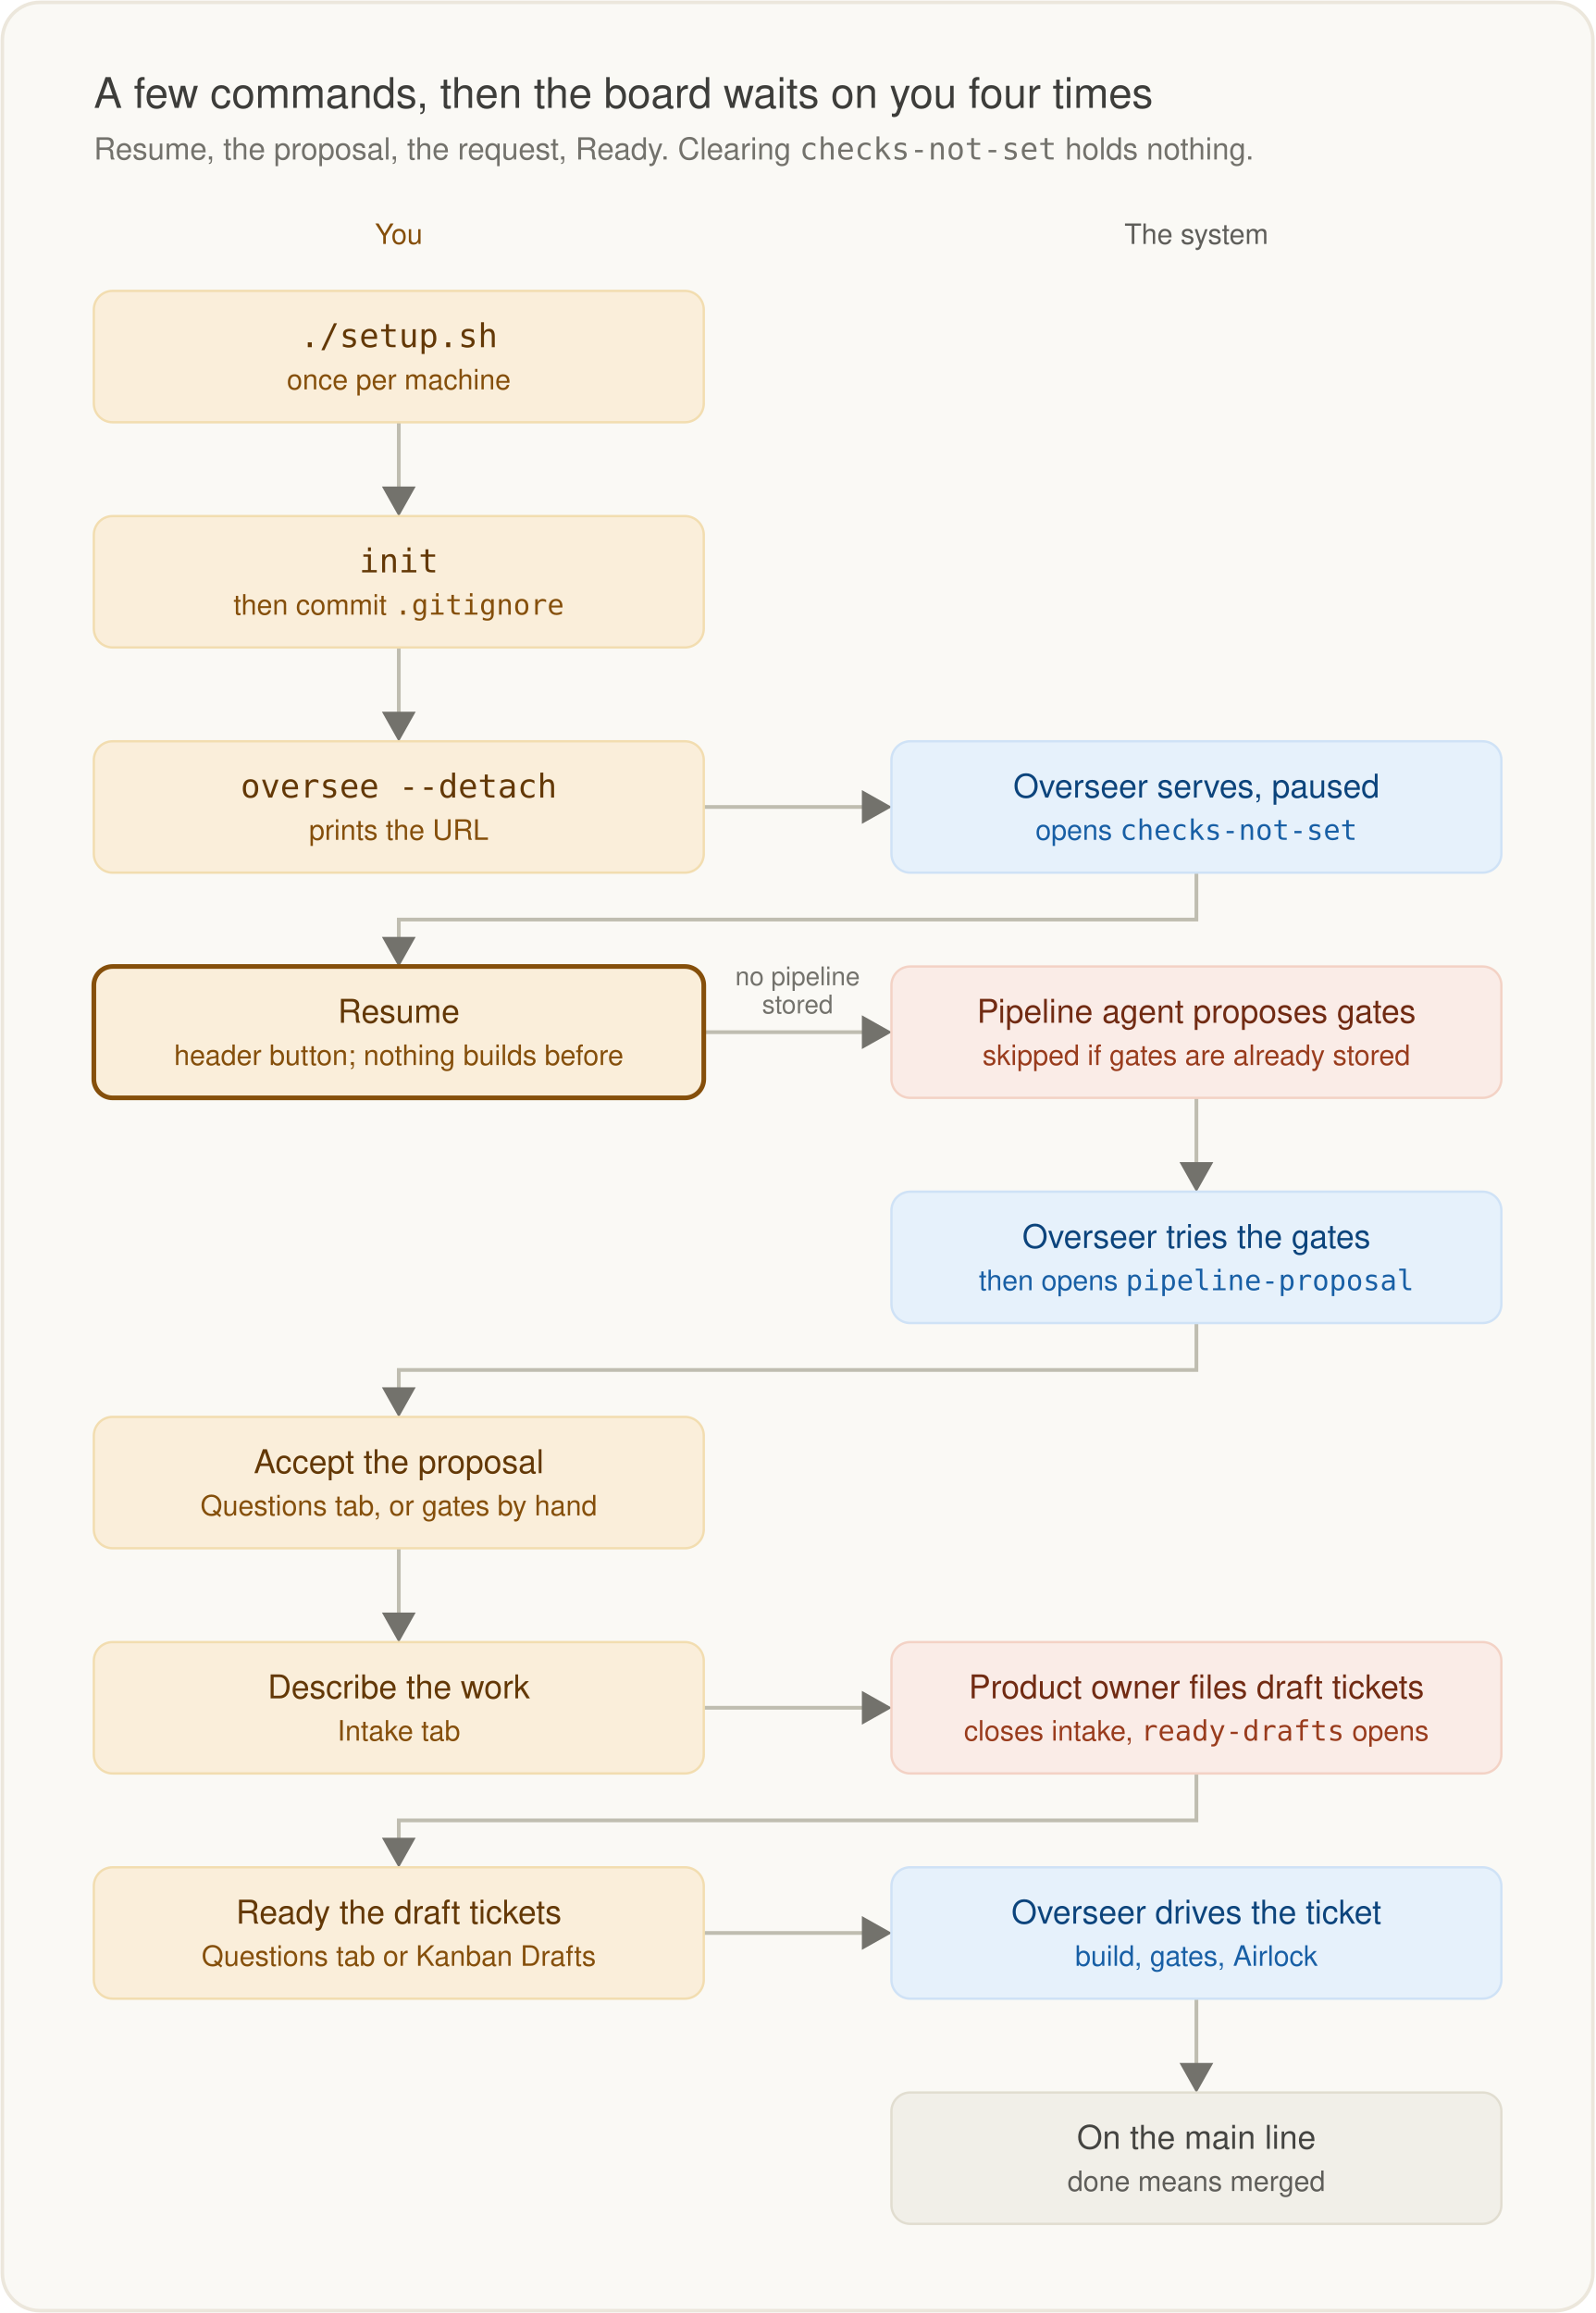
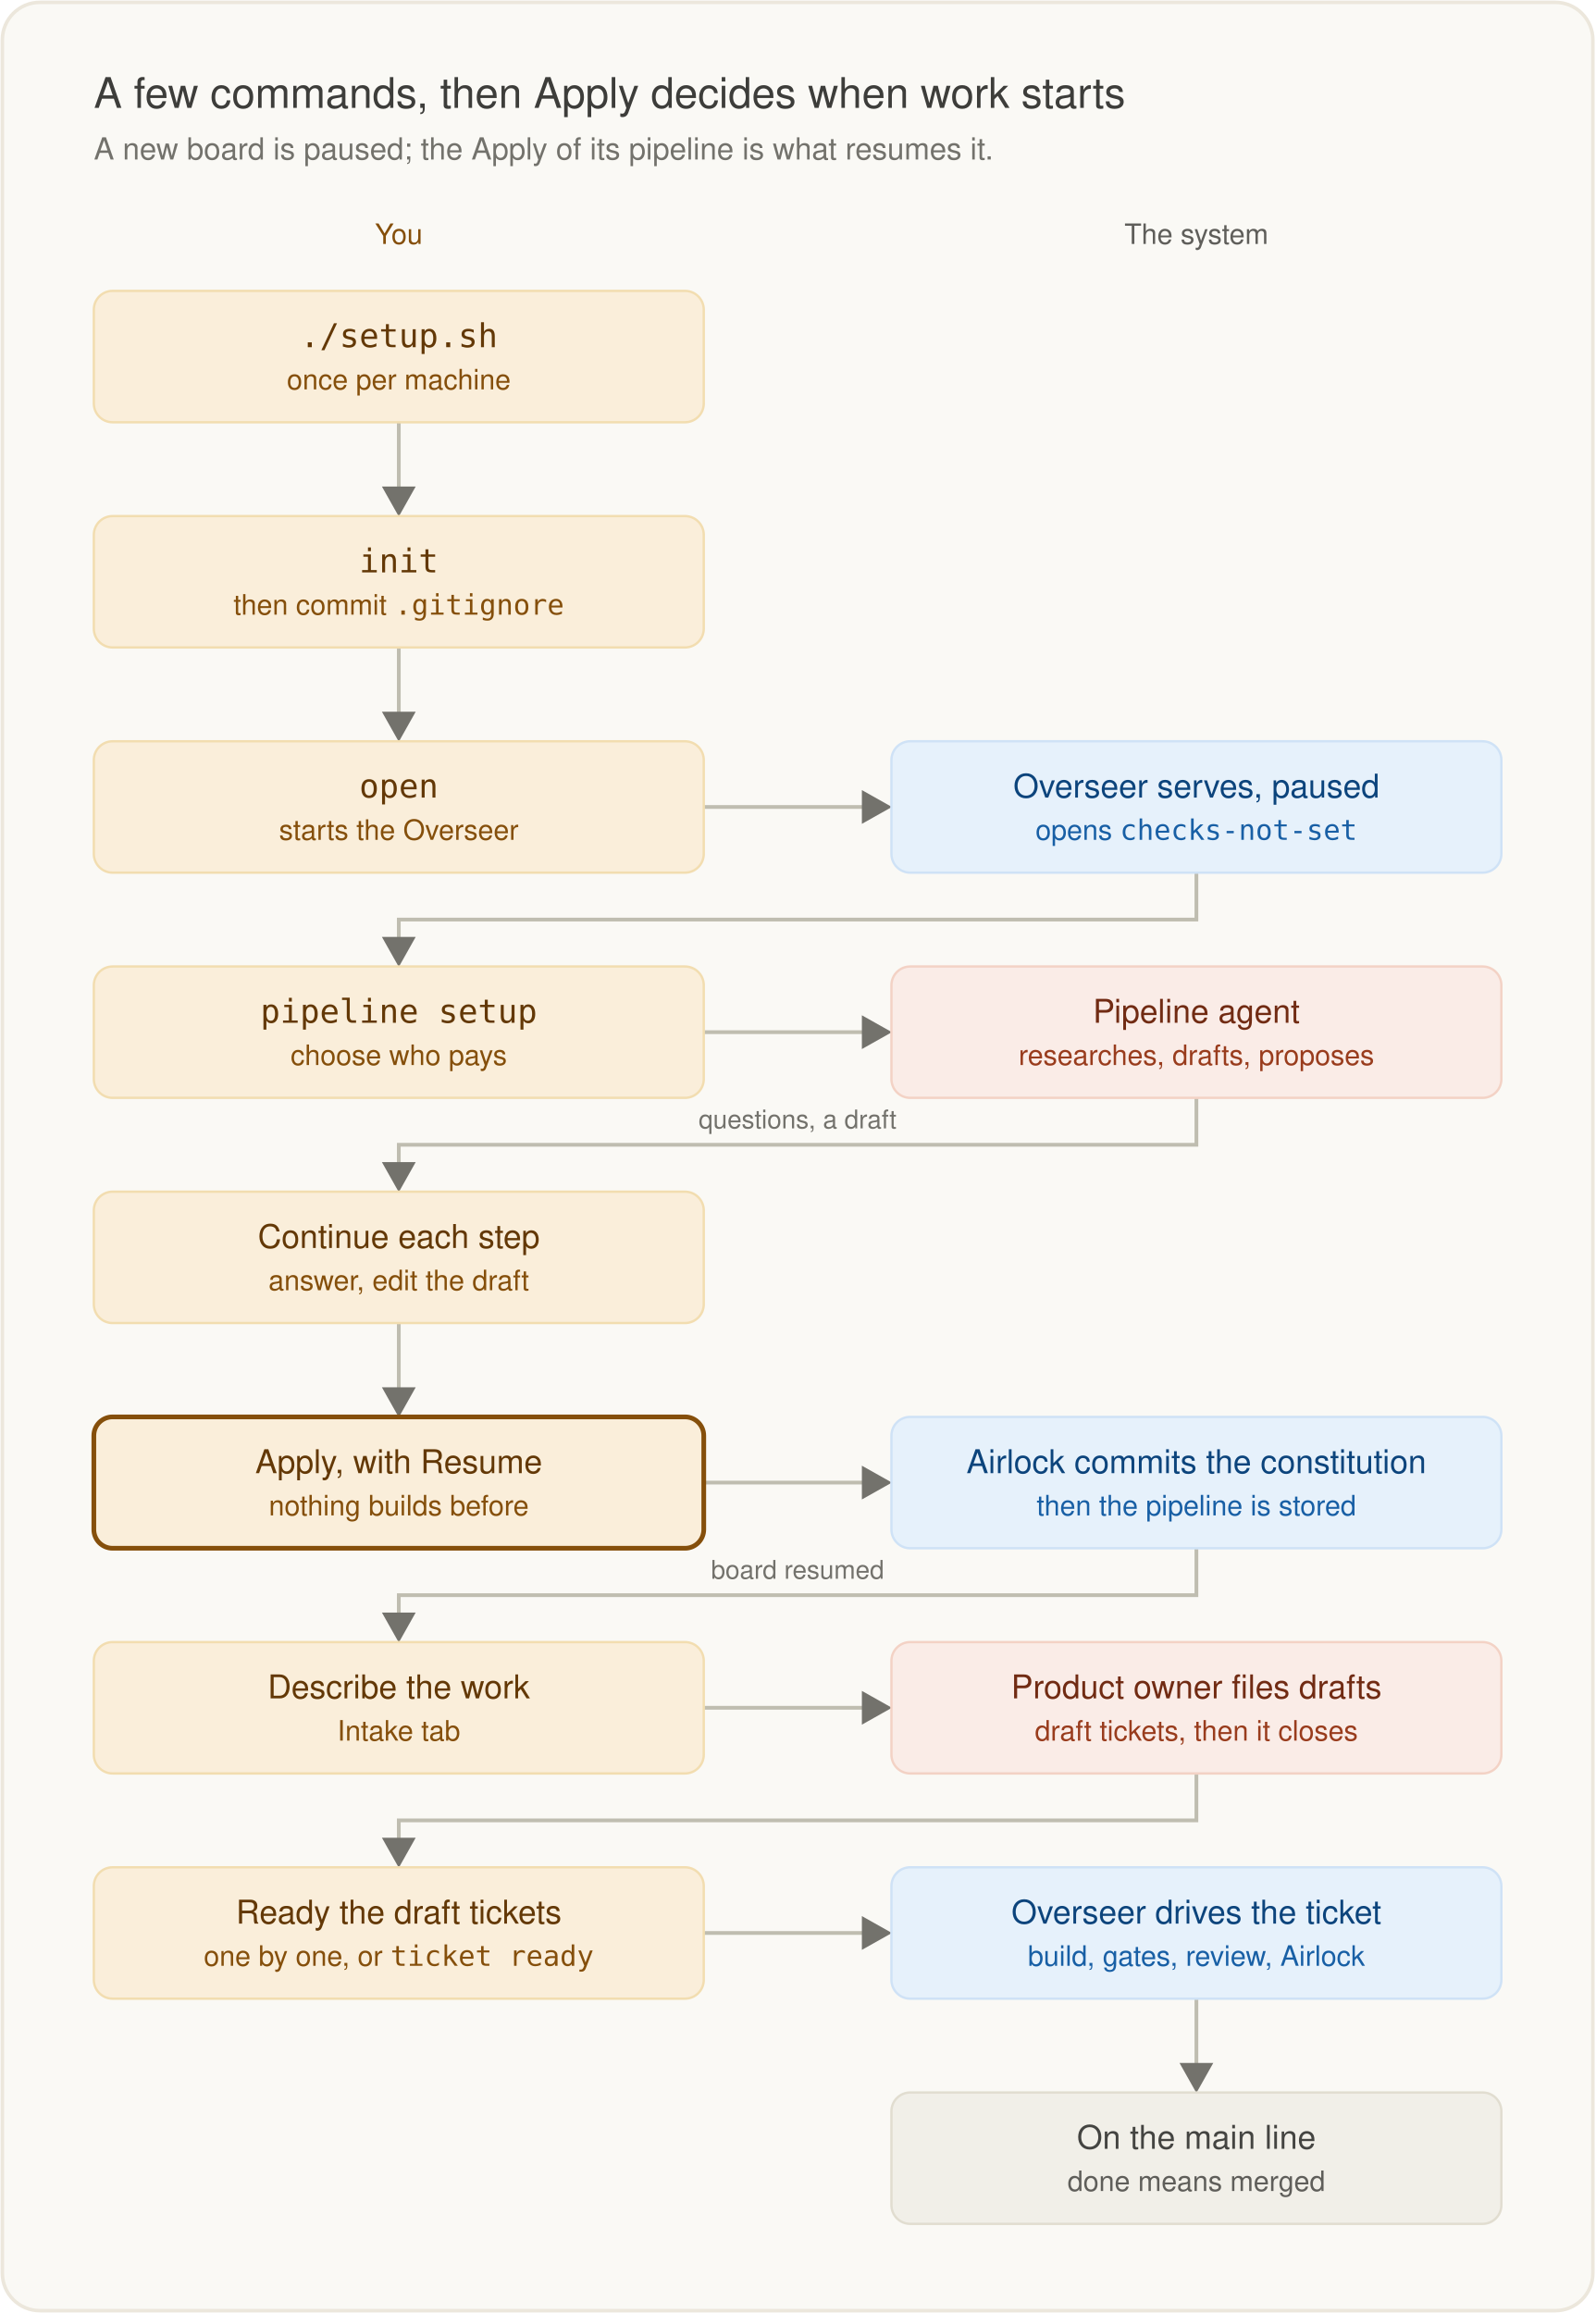
<svg xmlns="http://www.w3.org/2000/svg" width="680" height="986" viewBox="0 0 680 986" role="img" font-family="-apple-system,BlinkMacSystemFont,'Segoe UI',Helvetica,Arial,sans-serif">
  <defs>
    <marker id="ah" markerWidth="9" markerHeight="9" refX="6" refY="4.5" orient="auto">
      <path d="M0,0 L8,4.5 L0,9 z" fill="#73726c" />
    </marker>
  </defs>
  <rect x="1" y="1" width="678" height="984" rx="16" fill="#FAF9F5" stroke="#ECE7DC" stroke-width="1.5" />
-   <text x="40" y="46" font-size="18" font-weight="500" fill="#3d3d3a">A few commands, then the board waits on you four times</text>
-   <text x="40" y="68" font-size="13" fill="#73726c">Resume, the proposal, the request, Ready. Clearing <tspan font-family="ui-monospace,Menlo,Consolas,monospace">checks-not-set</tspan> holds nothing.</text>
+   <text x="40" y="46" font-size="18" font-weight="500" fill="#3d3d3a">A few commands, then Apply decides when work starts</text>
+   <text x="40" y="68" font-size="13" fill="#73726c">A new board is paused; the Apply of its pipeline is what resumes it.</text>
  <text x="170" y="104" font-size="12" font-weight="500" fill="#854F0B" text-anchor="middle">You</text>
  <text x="510" y="104" font-size="12" font-weight="500" fill="#5F5E5A" text-anchor="middle">The system</text>
  <path d="M170,180 L170,217" fill="none" stroke="#bfbdb0" stroke-width="1.6" marker-end="url(#ah)" />
  <path d="M170,276 L170,313" fill="none" stroke="#bfbdb0" stroke-width="1.6" marker-end="url(#ah)" />
  <path d="M300,344 L377,344" fill="none" stroke="#bfbdb0" stroke-width="1.6" marker-end="url(#ah)" />
+   <path d="M510,372 L510,392 L170,392 L170,409" fill="none" stroke="#bfbdb0" stroke-width="1.6" marker-end="url(#ah)" />
  <path d="M300,440 L377,440" fill="none" stroke="#bfbdb0" stroke-width="1.6" marker-end="url(#ah)" />
-   <path d="M510,468 L510,505" fill="none" stroke="#bfbdb0" stroke-width="1.6" marker-end="url(#ah)" />
-   <path d="M510,372 L510,392 L170,392 L170,409" fill="none" stroke="#bfbdb0" stroke-width="1.6" marker-end="url(#ah)" />
-   <path d="M510,564 L510,584 L170,584 L170,601" fill="none" stroke="#bfbdb0" stroke-width="1.6" marker-end="url(#ah)" />
-   <path d="M170,660 L170,697" fill="none" stroke="#bfbdb0" stroke-width="1.6" marker-end="url(#ah)" />
+   <path d="M510,468 L510,488 L170,488 L170,505" fill="none" stroke="#bfbdb0" stroke-width="1.6" marker-end="url(#ah)" />
+   <text x="340" y="481" font-size="11" fill="#73726c" text-anchor="middle">questions, a draft</text>
+   <path d="M170,564 L170,601" fill="none" stroke="#bfbdb0" stroke-width="1.6" marker-end="url(#ah)" />
+   <path d="M300,632 L377,632" fill="none" stroke="#bfbdb0" stroke-width="1.6" marker-end="url(#ah)" />
+   <path d="M510,660 L510,680 L170,680 L170,697" fill="none" stroke="#bfbdb0" stroke-width="1.6" marker-end="url(#ah)" />
+   <text x="340" y="673" font-size="11" fill="#73726c" text-anchor="middle">board resumed</text>
  <path d="M300,728 L377,728" fill="none" stroke="#bfbdb0" stroke-width="1.6" marker-end="url(#ah)" />
  <path d="M510,756 L510,776 L170,776 L170,793" fill="none" stroke="#bfbdb0" stroke-width="1.6" marker-end="url(#ah)" />
  <path d="M300,824 L377,824" fill="none" stroke="#bfbdb0" stroke-width="1.6" marker-end="url(#ah)" />
  <path d="M510,852 L510,889" fill="none" stroke="#bfbdb0" stroke-width="1.6" marker-end="url(#ah)" />
-   <text x="340" y="420" font-size="11" fill="#73726c" text-anchor="middle">no pipeline</text>
-   <text x="340" y="432" font-size="11" fill="#73726c" text-anchor="middle">stored</text>
  <rect x="40" y="124" width="260" height="56" rx="8" fill="#FAEEDA" stroke="#F2DDB0" stroke-width="1" />
-   <text x="170.0" y="148" font-size="14" font-weight="500" fill="#633806" text-anchor="middle">
-     <tspan font-family="ui-monospace,Menlo,Consolas,monospace">./setup.sh</tspan>
-   </text>
-   <text x="170.0" y="166" font-size="12" fill="#854F0B" text-anchor="middle">once per machine</text>
+   <text x="170" y="148" font-size="14" font-weight="500" fill="#633806" text-anchor="middle" font-family="ui-monospace,Menlo,Consolas,monospace">./setup.sh</text>
+   <text x="170" y="166" font-size="12" fill="#854F0B" text-anchor="middle">once per machine</text>
  <rect x="40" y="220" width="260" height="56" rx="8" fill="#FAEEDA" stroke="#F2DDB0" stroke-width="1" />
-   <text x="170.0" y="244" font-size="14" font-weight="500" fill="#633806" text-anchor="middle">
-     <tspan font-family="ui-monospace,Menlo,Consolas,monospace">init</tspan>
-   </text>
-   <text x="170.0" y="262" font-size="12" fill="#854F0B" text-anchor="middle">then commit <tspan font-family="ui-monospace,Menlo,Consolas,monospace">.gitignore</tspan>
+   <text x="170" y="244" font-size="14" font-weight="500" fill="#633806" text-anchor="middle" font-family="ui-monospace,Menlo,Consolas,monospace">init</text>
+   <text x="170" y="262" font-size="12" fill="#854F0B" text-anchor="middle">then commit <tspan font-family="ui-monospace,Menlo,Consolas,monospace">.gitignore</tspan>
  </text>
  <rect x="40" y="316" width="260" height="56" rx="8" fill="#FAEEDA" stroke="#F2DDB0" stroke-width="1" />
-   <text x="170.0" y="340" font-size="14" font-weight="500" fill="#633806" text-anchor="middle">
-     <tspan font-family="ui-monospace,Menlo,Consolas,monospace">oversee --detach</tspan>
+   <text x="170" y="340" font-size="14" font-weight="500" fill="#633806" text-anchor="middle" font-family="ui-monospace,Menlo,Consolas,monospace">open</text>
+   <text x="170" y="358" font-size="12" fill="#854F0B" text-anchor="middle">starts the Overseer</text>
+   <rect x="380" y="316" width="260" height="56" rx="8" fill="#E6F1FB" stroke="#CFE2F6" stroke-width="1" />
+   <text x="510" y="340" font-size="14" font-weight="500" fill="#0C447C" text-anchor="middle">Overseer serves, paused</text>
+   <text x="510" y="358" font-size="12" fill="#185FA5" text-anchor="middle">opens <tspan font-family="ui-monospace,Menlo,Consolas,monospace">checks-not-set</tspan>
  </text>
-   <text x="170.0" y="358" font-size="12" fill="#854F0B" text-anchor="middle">prints the URL</text>
-   <rect x="380" y="316" width="260" height="56" rx="8" fill="#E6F1FB" stroke="#CFE2F6" stroke-width="1" />
-   <text x="510.0" y="340" font-size="14" font-weight="500" fill="#0C447C" text-anchor="middle">Overseer serves, paused</text>
-   <text x="510.0" y="358" font-size="12" fill="#185FA5" text-anchor="middle">opens <tspan font-family="ui-monospace,Menlo,Consolas,monospace">checks-not-set</tspan>
+   <rect x="40" y="412" width="260" height="56" rx="8" fill="#FAEEDA" stroke="#F2DDB0" stroke-width="1" />
+   <text x="170" y="436" font-size="14" font-weight="500" fill="#633806" text-anchor="middle" font-family="ui-monospace,Menlo,Consolas,monospace">pipeline setup</text>
+   <text x="170" y="454" font-size="12" fill="#854F0B" text-anchor="middle">choose who pays</text>
+   <rect x="380" y="412" width="260" height="56" rx="8" fill="#FAECE7" stroke="#F3D2C5" stroke-width="1" />
+   <text x="510" y="436" font-size="14" font-weight="500" fill="#712B13" text-anchor="middle">Pipeline agent</text>
+   <text x="510" y="454" font-size="12" fill="#993C1D" text-anchor="middle">researches, drafts, proposes</text>
+   <rect x="40" y="508" width="260" height="56" rx="8" fill="#FAEEDA" stroke="#F2DDB0" stroke-width="1" />
+   <text x="170" y="532" font-size="14" font-weight="500" fill="#633806" text-anchor="middle">Continue each step</text>
+   <text x="170" y="550" font-size="12" fill="#854F0B" text-anchor="middle">answer, edit the draft</text>
+   <rect x="40" y="604" width="260" height="56" rx="8" fill="#FAEEDA" stroke="#854F0B" stroke-width="2" />
+   <text x="170" y="628" font-size="14" font-weight="500" fill="#633806" text-anchor="middle">Apply, with Resume</text>
+   <text x="170" y="646" font-size="12" fill="#854F0B" text-anchor="middle">nothing builds before</text>
+   <rect x="380" y="604" width="260" height="56" rx="8" fill="#E6F1FB" stroke="#CFE2F6" stroke-width="1" />
+   <text x="510" y="628" font-size="14" font-weight="500" fill="#0C447C" text-anchor="middle">Airlock commits the constitution</text>
+   <text x="510" y="646" font-size="12" fill="#185FA5" text-anchor="middle">then the pipeline is stored</text>
+   <rect x="40" y="700" width="260" height="56" rx="8" fill="#FAEEDA" stroke="#F2DDB0" stroke-width="1" />
+   <text x="170" y="724" font-size="14" font-weight="500" fill="#633806" text-anchor="middle">Describe the work</text>
+   <text x="170" y="742" font-size="12" fill="#854F0B" text-anchor="middle">Intake tab</text>
+   <rect x="380" y="700" width="260" height="56" rx="8" fill="#FAECE7" stroke="#F3D2C5" stroke-width="1" />
+   <text x="510" y="724" font-size="14" font-weight="500" fill="#712B13" text-anchor="middle">Product owner files drafts</text>
+   <text x="510" y="742" font-size="12" fill="#993C1D" text-anchor="middle">draft tickets, then it closes</text>
+   <rect x="40" y="796" width="260" height="56" rx="8" fill="#FAEEDA" stroke="#F2DDB0" stroke-width="1" />
+   <text x="170" y="820" font-size="14" font-weight="500" fill="#633806" text-anchor="middle">Ready the draft tickets</text>
+   <text x="170" y="838" font-size="12" fill="#854F0B" text-anchor="middle">one by one, or <tspan font-family="ui-monospace,Menlo,Consolas,monospace">ticket ready</tspan>
  </text>
-   <rect x="40" y="412" width="260" height="56" rx="8" fill="#FAEEDA" stroke="#854F0B" stroke-width="2" />
-   <text x="170.0" y="436" font-size="14" font-weight="500" fill="#633806" text-anchor="middle">Resume</text>
-   <text x="170.0" y="454" font-size="12" fill="#854F0B" text-anchor="middle">header button; nothing builds before</text>
-   <rect x="380" y="412" width="260" height="56" rx="8" fill="#FAECE7" stroke="#F3D2C5" stroke-width="1" />
-   <text x="510.0" y="436" font-size="14" font-weight="500" fill="#712B13" text-anchor="middle">Pipeline agent proposes gates</text>
-   <text x="510.0" y="454" font-size="12" fill="#993C1D" text-anchor="middle">skipped if gates are already stored</text>
-   <rect x="380" y="508" width="260" height="56" rx="8" fill="#E6F1FB" stroke="#CFE2F6" stroke-width="1" />
-   <text x="510.0" y="532" font-size="14" font-weight="500" fill="#0C447C" text-anchor="middle">Overseer tries the gates</text>
-   <text x="510.0" y="550" font-size="12" fill="#185FA5" text-anchor="middle">then opens <tspan font-family="ui-monospace,Menlo,Consolas,monospace">pipeline-proposal</tspan>
-   </text>
-   <rect x="40" y="604" width="260" height="56" rx="8" fill="#FAEEDA" stroke="#F2DDB0" stroke-width="1" />
-   <text x="170.0" y="628" font-size="14" font-weight="500" fill="#633806" text-anchor="middle">Accept the proposal</text>
-   <text x="170.0" y="646" font-size="12" fill="#854F0B" text-anchor="middle">Questions tab, or gates by hand</text>
-   <rect x="40" y="700" width="260" height="56" rx="8" fill="#FAEEDA" stroke="#F2DDB0" stroke-width="1" />
-   <text x="170.0" y="724" font-size="14" font-weight="500" fill="#633806" text-anchor="middle">Describe the work</text>
-   <text x="170.0" y="742" font-size="12" fill="#854F0B" text-anchor="middle">Intake tab</text>
-   <rect x="380" y="700" width="260" height="56" rx="8" fill="#FAECE7" stroke="#F3D2C5" stroke-width="1" />
-   <text x="510.0" y="724" font-size="14" font-weight="500" fill="#712B13" text-anchor="middle">Product owner files draft tickets</text>
-   <text x="510.0" y="742" font-size="12" fill="#993C1D" text-anchor="middle">closes intake, <tspan font-family="ui-monospace,Menlo,Consolas,monospace">ready-drafts</tspan> opens</text>
-   <rect x="40" y="796" width="260" height="56" rx="8" fill="#FAEEDA" stroke="#F2DDB0" stroke-width="1" />
-   <text x="170.0" y="820" font-size="14" font-weight="500" fill="#633806" text-anchor="middle">Ready the draft tickets</text>
-   <text x="170.0" y="838" font-size="12" fill="#854F0B" text-anchor="middle">Questions tab or Kanban Drafts</text>
  <rect x="380" y="796" width="260" height="56" rx="8" fill="#E6F1FB" stroke="#CFE2F6" stroke-width="1" />
-   <text x="510.0" y="820" font-size="14" font-weight="500" fill="#0C447C" text-anchor="middle">Overseer drives the ticket</text>
-   <text x="510.0" y="838" font-size="12" fill="#185FA5" text-anchor="middle">build, gates, Airlock</text>
+   <text x="510" y="820" font-size="14" font-weight="500" fill="#0C447C" text-anchor="middle">Overseer drives the ticket</text>
+   <text x="510" y="838" font-size="12" fill="#185FA5" text-anchor="middle">build, gates, review, Airlock</text>
  <rect x="380" y="892" width="260" height="56" rx="8" fill="#F1EFE8" stroke="#E1DDD0" stroke-width="1" />
-   <text x="510.0" y="916" font-size="14" font-weight="500" fill="#444441" text-anchor="middle">On the main line</text>
-   <text x="510.0" y="934" font-size="12" fill="#5F5E5A" text-anchor="middle">done means merged</text>
+   <text x="510" y="916" font-size="14" font-weight="500" fill="#444441" text-anchor="middle">On the main line</text>
+   <text x="510" y="934" font-size="12" fill="#5F5E5A" text-anchor="middle">done means merged</text>
</svg>
